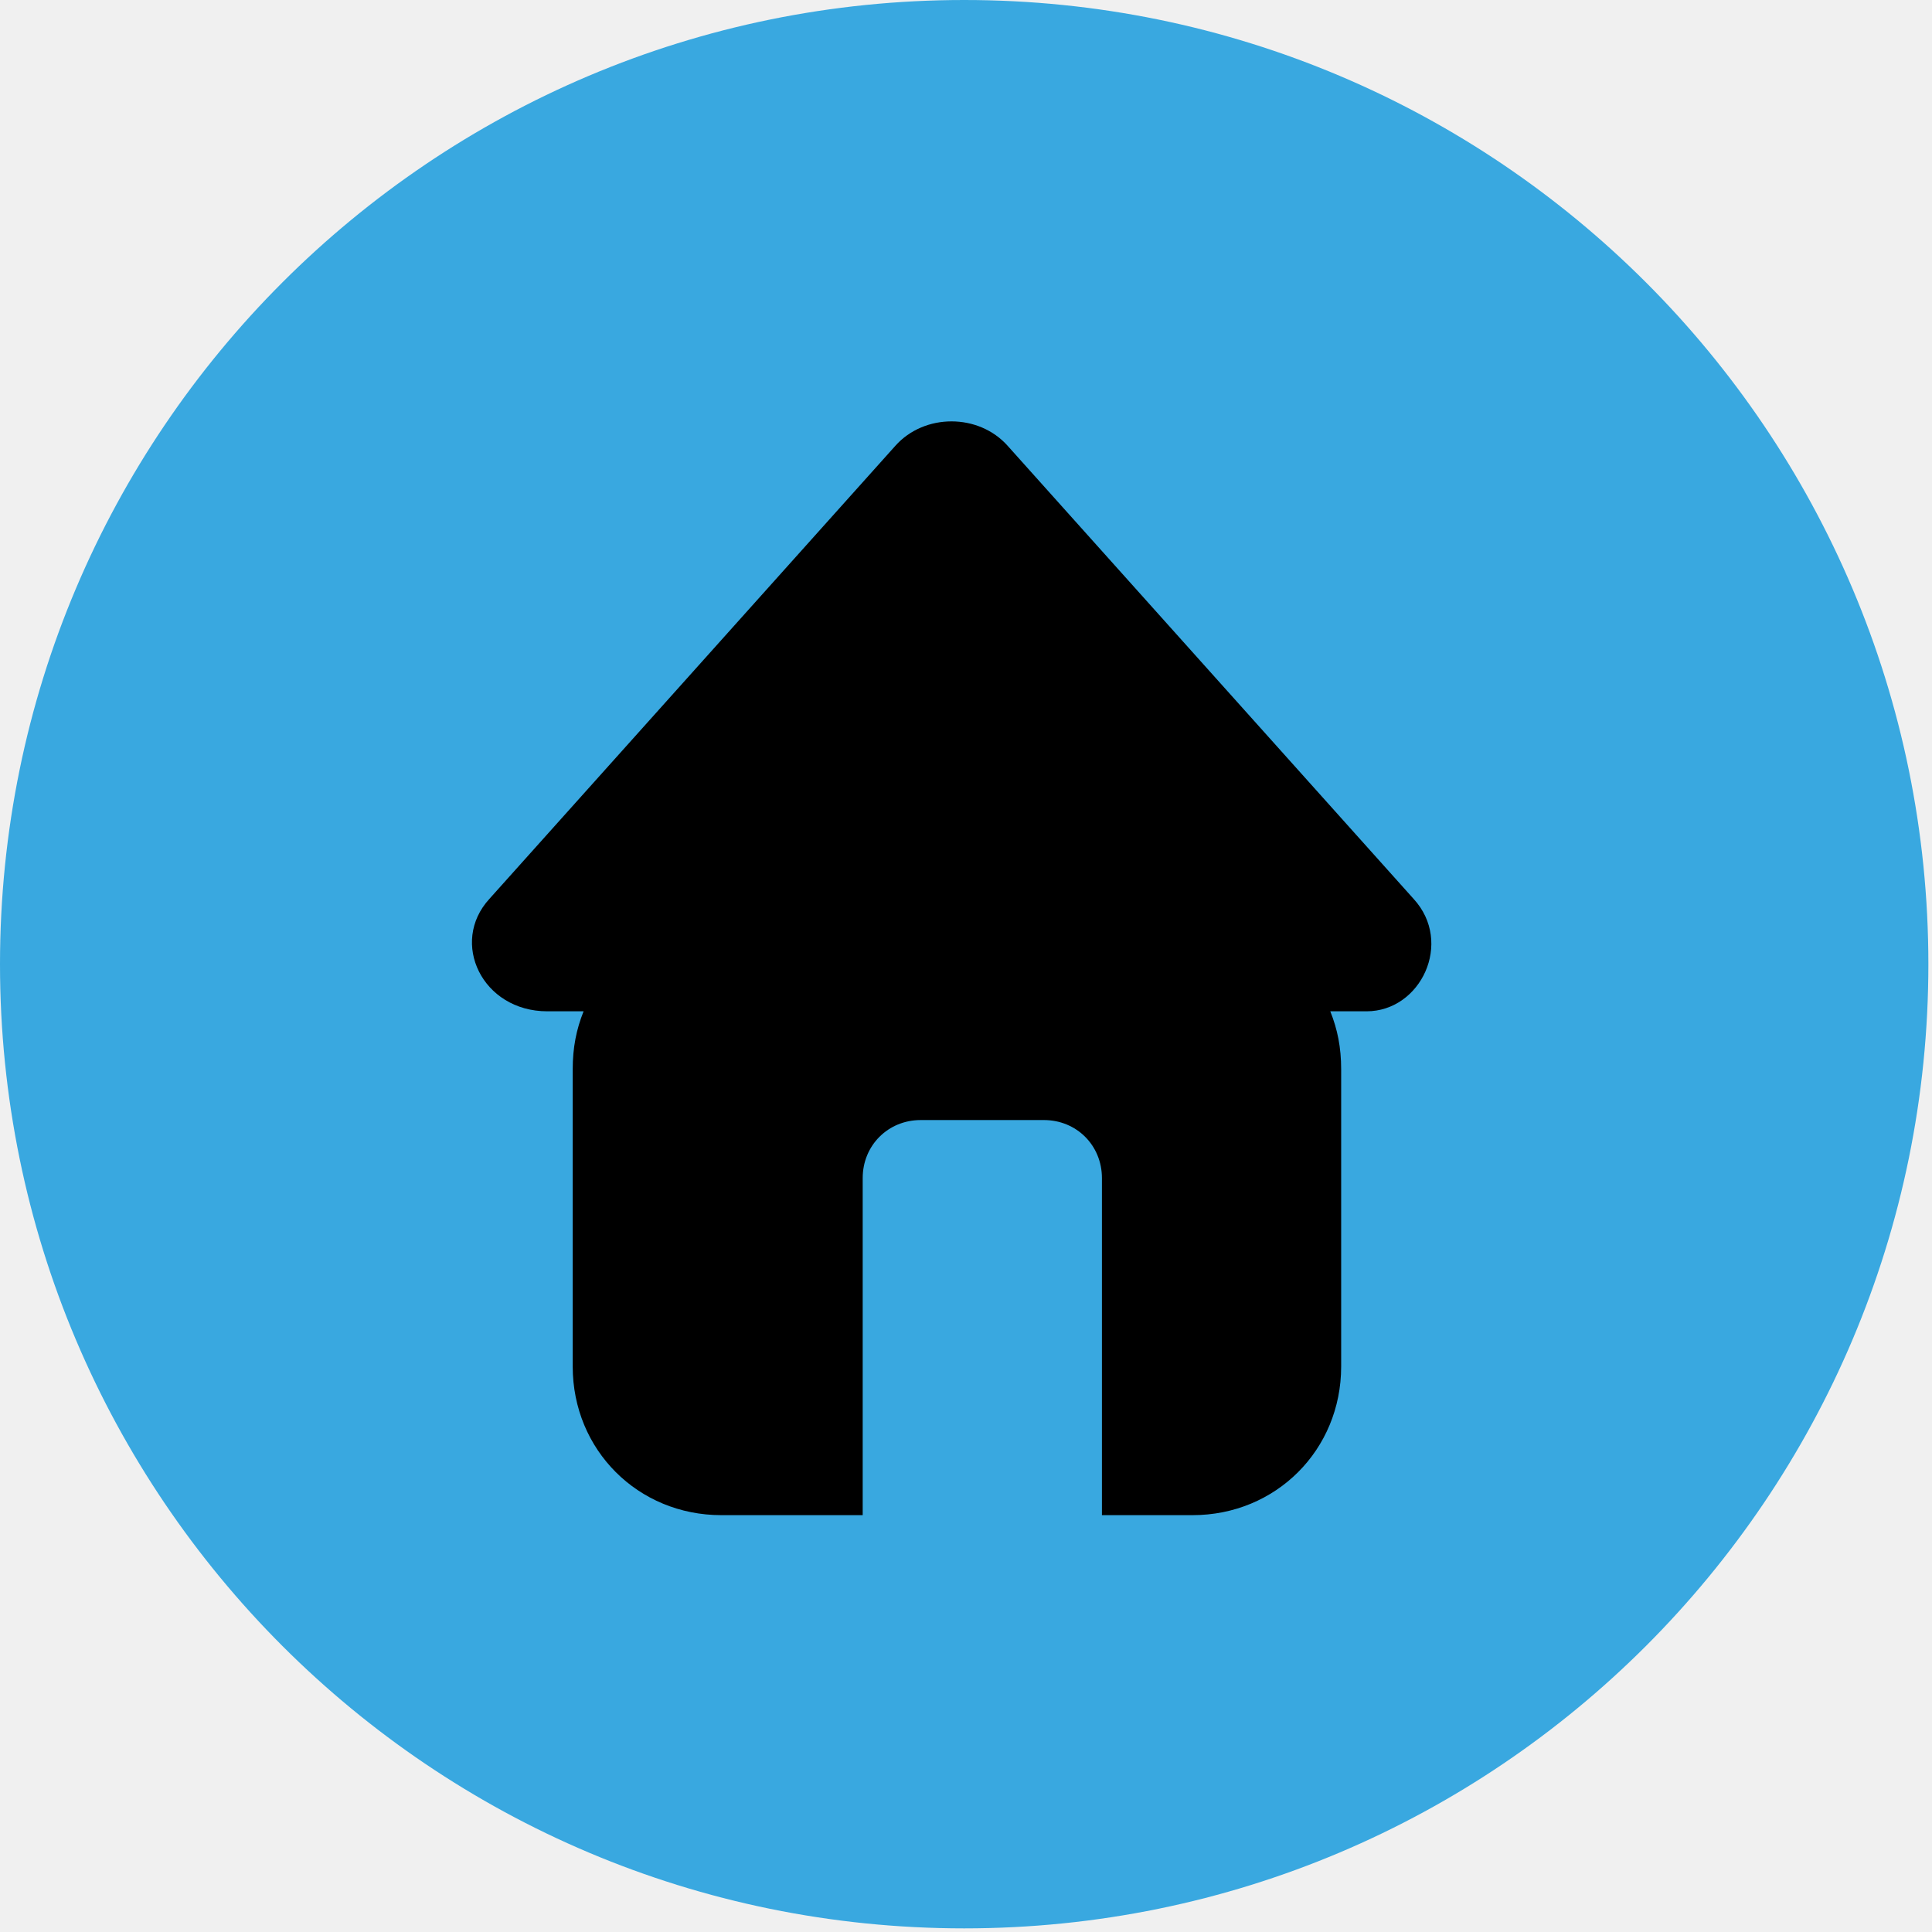
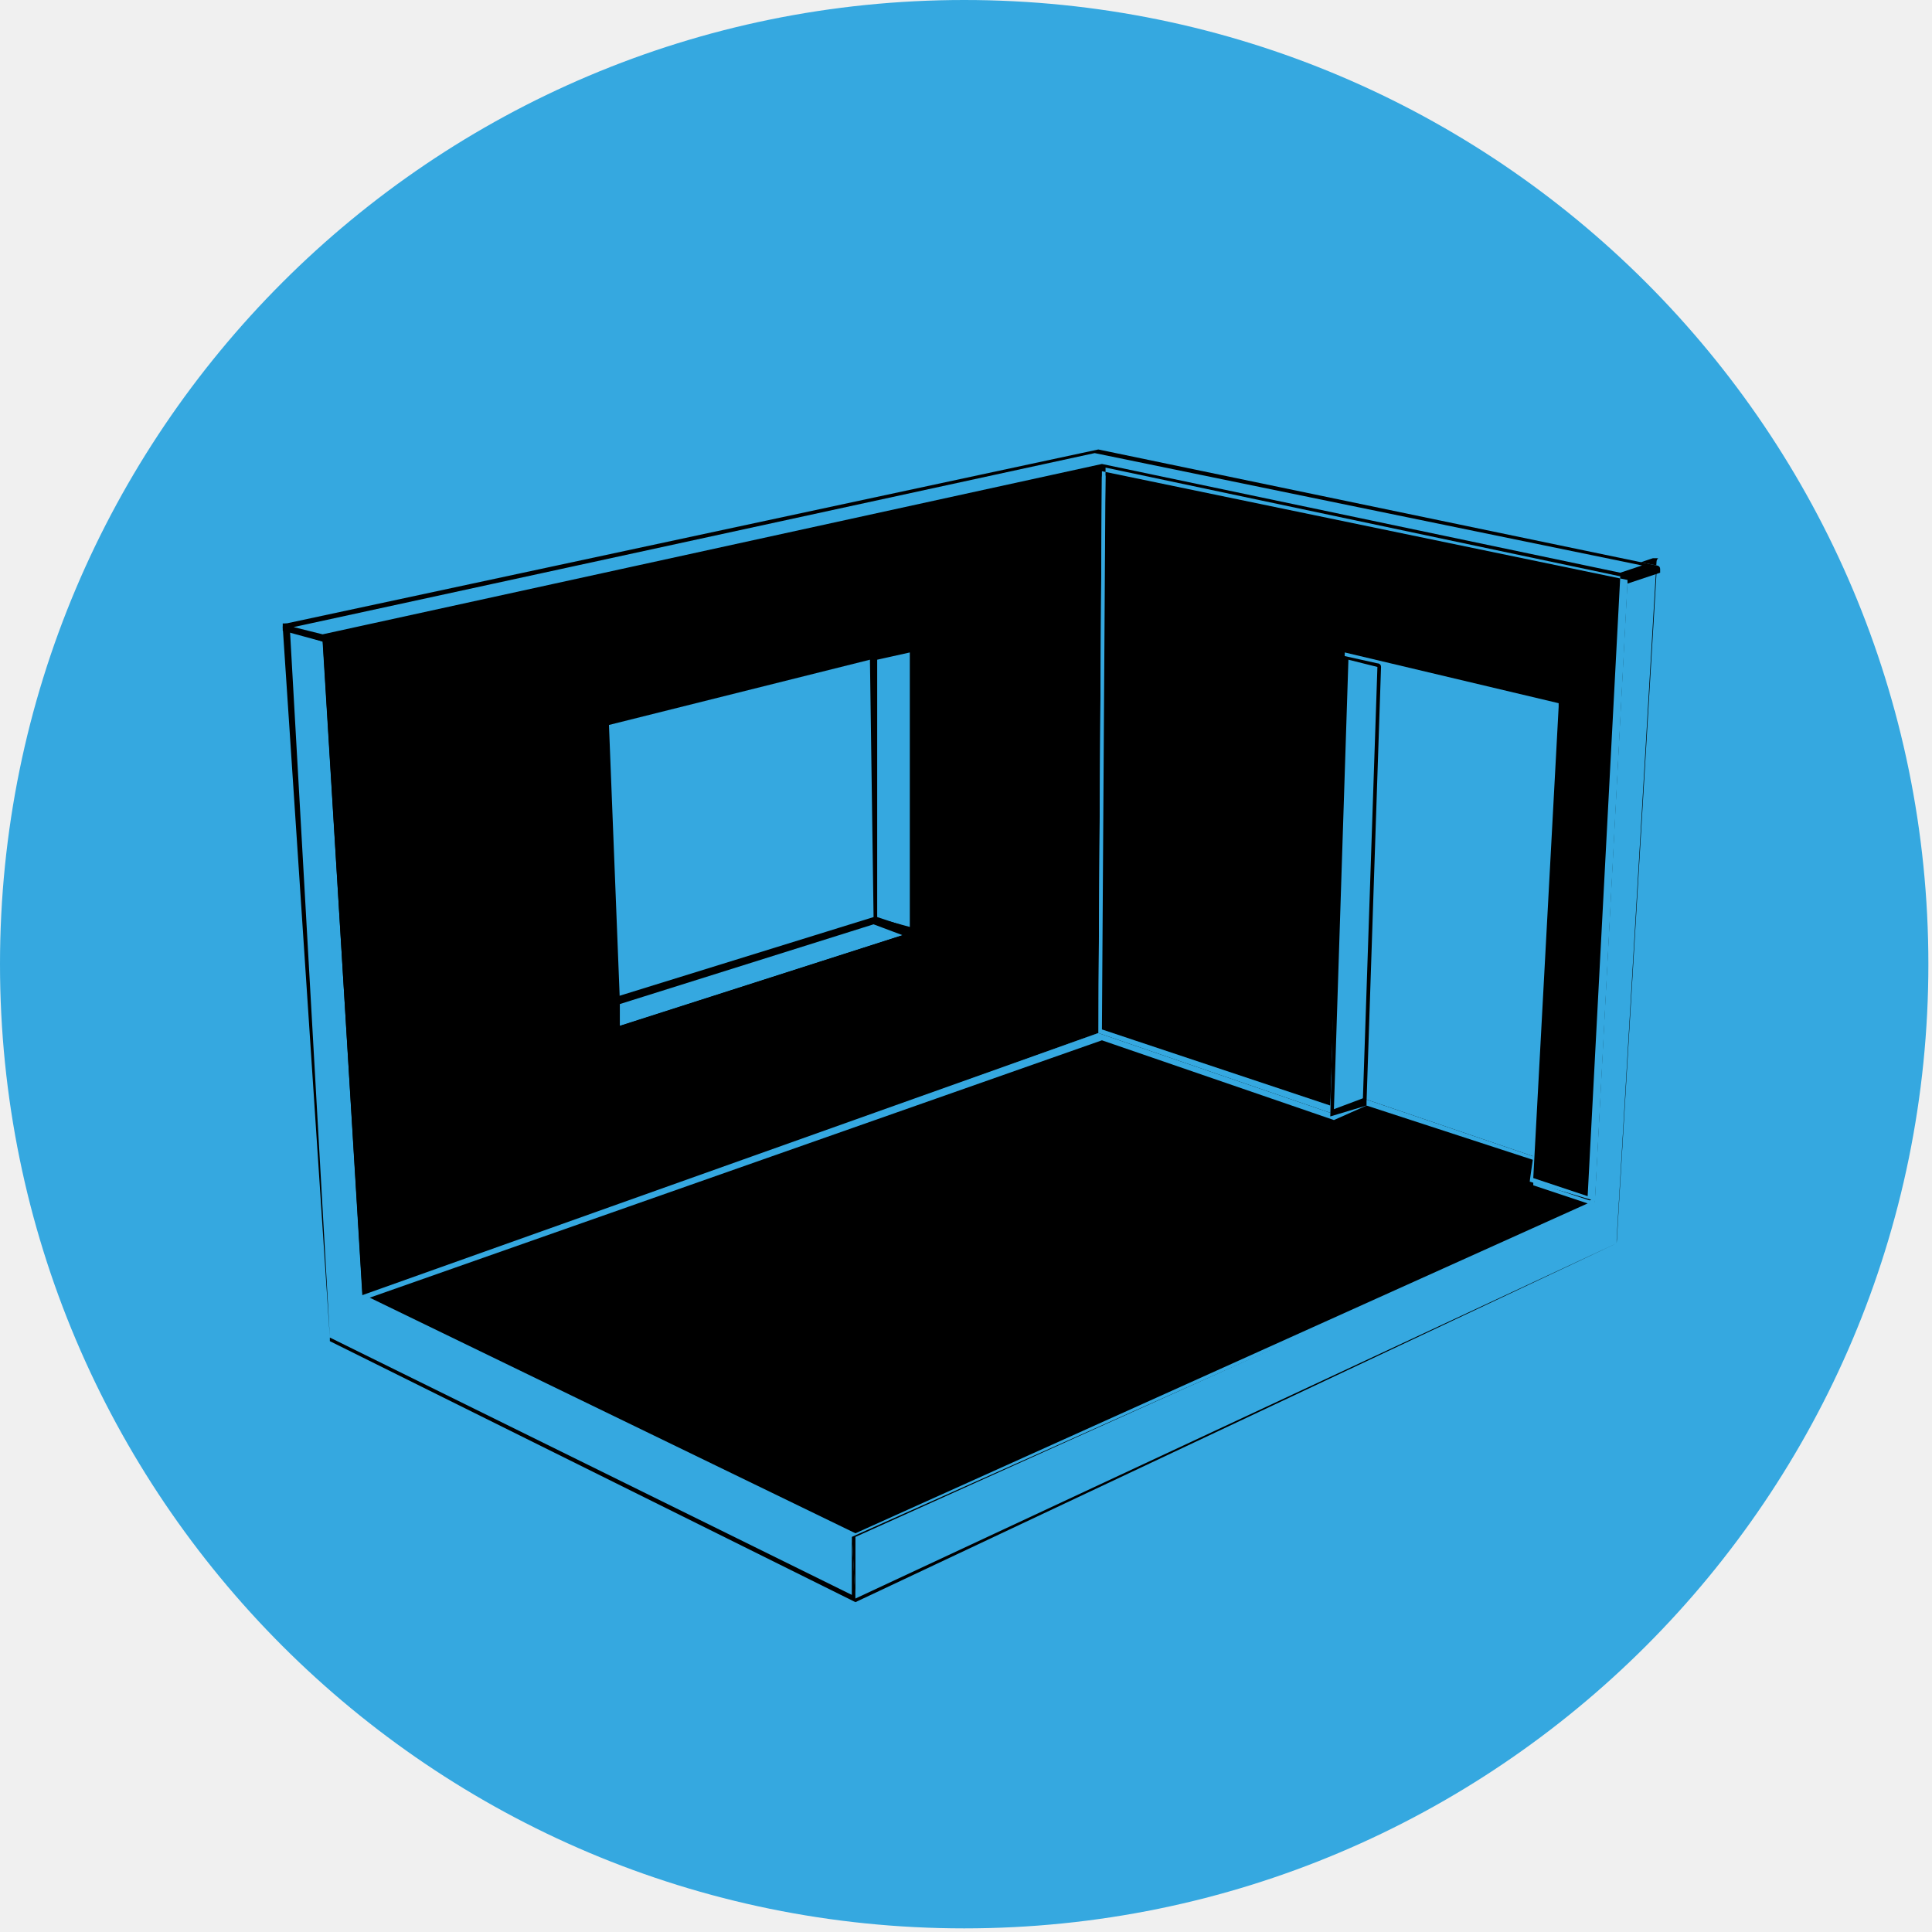
<svg xmlns="http://www.w3.org/2000/svg" version="1.1" id="Capa_1" x="0px" y="0px" viewBox="0 0 53.3 53.3" style="enable-background:new 0 0 53.3 53.3;" xml:space="preserve">
  <style type="text/css">
- 	.st0{fill:#F29104;}
- 	.st1{fill:#06A099;}
- 	.st2{fill:#F8B133;}
- 	.st3{fill:#A3897B;}
- 	.st4{fill:#2EAC68;}
- 	.st5{fill:#39A8E0;}
+ 	.st0{fill:#FFFFFF;}
+ 	.st1{fill:#00A099;}
+ 	.st2{fill:#35A8E0;}
</style>
+   <path class="st0" d="M27.9,320.3c0.6,0.3,1.2,0.6,1.8,0.9l0.5-0.9c-0.6-0.3-1.2-0.6-1.8-0.9L27.9,320.3z" />
+   <path class="st0" d="M24.4,318.3c0.6,0.3,1.2,0.7,1.7,1l0.5-0.9c-0.6-0.3-1.2-0.7-1.7-1L24.4,318.3z" />
+   <g>
+     <circle class="st1" cx="34.6" cy="323" r="26.6" />
+   </g>
+   <g>
+     <circle class="st2" cx="26.6" cy="26.6" r="26.6" />
+     <g>
+       <g>
+         <polygon class="st2" points="23.6,44.1 9.1,36.9 7.9,17.3 8.9,17.6 10,35.8 23.5,42.3    " />
+         <path d="M23.6,44.2C23.5,44.2,23.5,44.2,23.6,44.2L9.1,37c0,0,0,0,0-0.1L7.8,17.3c0,0,0,0,0-0.1c0,0,0,0,0.1,0L9,17.5     c0,0,0,0,0,0.1l1.1,18.1l13.5,6.5c0,0,0,0,0,0.1L23.6,44.2C23.6,44.2,23.6,44.2,23.6,44.2C23.6,44.2,23.6,44.2,23.6,44.2z      M9.1,36.9L23.5,44l0-1.7L10,35.8c0,0,0,0,0-0.1L8.9,17.7L8,17.4L9.1,36.9z" />
+       </g>
+       <g>
+         <polygon class="st2" points="44.7,34.3 23.6,44.1 23.5,42.3 43.9,33.1 44.8,15.9 45.7,15.6    " />
+         <path d="M23.6,44.2C23.5,44.2,23.5,44.2,23.6,44.2C23.5,44.2,23.5,44.2,23.6,44.2l-0.1-1.9c0,0,0-0.1,0-0.1l20.3-9.2l0.9-17.2     c0,0,0-0.1,0-0.1l0.9-0.3c0,0,0,0,0.1,0s0,0,0,0.1l-1.1,18.7c0,0,0,0,0,0.1L23.6,44.2C23.6,44.2,23.6,44.2,23.6,44.2z M23.6,42.4     l0,1.7l21-9.8l1.1-18.5l-0.8,0.2L44,33.1c0,0,0,0,0,0.1L23.6,42.4z M44.7,34.3L44.7,34.3L44.7,34.3z" />
+       </g>
+       <g>
+         <polygon class="st2" points="8.9,17.6 7.9,17.3 30.3,12.4 45.7,15.6 44.8,15.9 30.5,12.9    " />
+         <path d="M8.9,17.7C8.9,17.7,8.9,17.7,8.9,17.7l-1.1-0.3c0,0,0,0,0-0.1c0,0,0-0.1,0.1-0.1l22.4-4.8c0,0,0,0,0,0l15.4,3.2     c0,0,0.1,0,0.1,0.1c0,0,0,0.1,0,0.1l-0.9,0.3c0,0,0,0,0,0l-14.3-3L8.9,17.7C9,17.7,8.9,17.7,8.9,17.7z M8.1,17.3l0.8,0.2     l21.5-4.7c0,0,0,0,0,0l14.3,3l0.6-0.2l-15.1-3.1L8.1,17.3z" />
+       </g>
+       <g>
+         <path d="M8.9,17.6l21.5-4.7l-0.1,15.6L10,35.8L8.9,17.6z M25.2,25.7l-0.1-7.8l-1.1,0.3L16.8,20l0.3,7.6l0,0.7L25.2,25.7z" />
+       </g>
+       <g>
+         <polygon points="30.5,12.9 44.8,15.9 43.9,33.1 42.2,32.6 42.3,31.9 42.9,19.5 38,18.4 37.1,18.1 36.7,30.7 30.3,28.5    " />
+         <path class="st2" d="M44,33.2l-1.8-0.6l0-0.7l0.6-12.3l-5.6-1.3l-0.4,12.6l-6.5-2.2l0,0l0.1-15.7l14.5,3l0,0.1L44,33.2z      M42.3,32.5l1.5,0.5l0.9-17.1l-14.2-3l-0.1,15.5l6.3,2.1l0.4-12.5l5.9,1.4l0,0.1L42.3,32.5z" />
+       </g>
+       <g>
+         <polygon points="43.9,33.1 23.5,42.3 10,35.8 30.3,28.5 36.7,30.7 37.6,30.3 42.3,31.9 42.2,32.6    " />
+         <path class="st2" d="M23.5,42.4L23.5,42.4L9.8,35.8l20.5-7.3l0,0l6.4,2.2l0.9-0.4l0,0l4.7,1.6l0,0.7l1.8,0.6l-0.2,0.1L23.5,42.4z      M10.2,35.8l13.4,6.5l20.2-9.1l-1.5-0.5l0-0.7l-4.6-1.5l-0.9,0.4l0,0l-6.4-2.2L10.2,35.8z" />
+       </g>
+       <g>
+         <polygon class="st2" points="36.7,30.7 37.1,18.1 38,18.4 37.6,30.3    " />
+         <path d="M36.7,30.8C36.7,30.8,36.7,30.8,36.7,30.8C36.7,30.7,36.7,30.7,36.7,30.8l0.3-12.6c0,0,0,0,0-0.1c0,0,0,0,0.1,0l0.9,0.2     c0,0,0.1,0,0.1,0.1l-0.4,12c0,0,0,0.1,0,0.1L36.7,30.8C36.8,30.8,36.8,30.8,36.7,30.8z M37.2,18.2l-0.4,12.4l0.8-0.3L38,18.4     L37.2,18.2z" />
+       </g>
+       <g>
+         <polygon class="st2" points="25.2,17.9 25.2,25.7 24.2,25.4 24.1,18.2    " />
+         <path d="M25.2,25.8C25.2,25.8,25.2,25.8,25.2,25.8l-1.1-0.4c0,0,0,0,0-0.1L24,18.2c0,0,0-0.1,0.1-0.1l1.1-0.3c0,0,0,0,0.1,0     c0,0,0,0,0,0.1L25.2,25.8C25.3,25.8,25.3,25.8,25.2,25.8C25.3,25.8,25.2,25.8,25.2,25.8z M24.2,25.3l0.9,0.3L25.1,18l-0.9,0.2     L24.2,25.3z" />
+       </g>
+       <g>
+         <polygon class="st2" points="25.2,25.7 17.1,28.3 17.1,27.6 24.2,25.4    " />
+         <path d="M17.1,28.4C17.1,28.4,17.1,28.4,17.1,28.4C17,28.4,17,28.3,17.1,28.4L17,27.6c0,0,0-0.1,0-0.1l7.1-2.2c0,0,0,0,0,0     l1.1,0.3c0,0,0,0,0,0.1c0,0,0,0.1,0,0.1L17.1,28.4C17.1,28.4,17.1,28.4,17.1,28.4z M17.1,27.7l0,0.6l7.8-2.5l-0.8-0.3L17.1,27.7z     " />
+       </g>
+     </g>
+   </g>
+   <g>
+     <path d="M27.9,320.7c0.1,0.3,0.2,0.6,0.3,1c0.1,0.4,0.1,0.7,0.1,1.1c0,0.5-0.1,1-0.2,1.4c-0.1,0.4-0.3,0.8-0.5,1.2   c-0.2,0.4-0.5,0.7-0.8,1.1c-0.3,0.3-0.7,0.7-1.1,1c-0.4,0.4-0.8,0.7-1.1,1c-0.3,0.3-0.6,0.6-0.8,0.9c-0.2,0.3-0.4,0.6-0.5,1   s-0.2,0.7-0.2,1.1c0,0.4,0.1,0.7,0.2,1c0.1,0.3,0.3,0.6,0.5,0.8c0.2,0.2,0.5,0.4,0.9,0.5c0.3,0.1,0.7,0.2,1.1,0.2   c0.9,0,1.8-0.2,2.8-0.6c1-0.4,1.9-0.9,2.7-1.7v5.1c-0.9,0.5-1.8,0.9-2.9,1.2c-1,0.3-2.1,0.4-3.2,0.4c-1.1,0-2-0.1-3-0.3   c-0.9-0.2-1.7-0.6-2.4-1.1c-0.7-0.5-1.2-1.1-1.6-1.9c-0.4-0.8-0.6-1.7-0.6-2.8c0-0.7,0.1-1.3,0.2-1.9c0.2-0.6,0.4-1.1,0.7-1.6   c0.3-0.5,0.7-1,1.1-1.4c0.5-0.5,1-0.9,1.6-1.4c0.4-0.3,0.7-0.6,1.1-0.9c0.3-0.3,0.6-0.6,0.8-0.8c0.2-0.3,0.4-0.6,0.5-0.9   c0.1-0.3,0.2-0.7,0.2-1.1c0-0.3,0-0.6-0.1-0.8c-0.1-0.3-0.2-0.5-0.3-0.7H27.9z M25.5,313.3c0.9,0,1.7,0.3,2.3,0.8   c0.6,0.6,0.9,1.2,0.9,2c0,0.8-0.3,1.5-0.9,2c-0.6,0.5-1.4,0.8-2.3,0.8c-0.9,0-1.6-0.3-2.2-0.8c-0.6-0.5-0.9-1.2-0.9-2   c0-0.8,0.3-1.5,0.9-2C23.8,313.5,24.5,313.3,25.5,313.3z" />
+     <path d="M40.1,324.4c-0.1-0.3-0.2-0.6-0.3-1c-0.1-0.4-0.1-0.7-0.1-1.1c0-0.5,0.1-1,0.2-1.4c0.1-0.4,0.3-0.8,0.5-1.2   c0.2-0.4,0.5-0.7,0.8-1.1c0.3-0.3,0.7-0.7,1.1-1c0.4-0.4,0.8-0.7,1.1-1c0.3-0.3,0.6-0.6,0.8-0.9c0.2-0.3,0.4-0.6,0.5-1   c0.1-0.3,0.2-0.7,0.2-1.1c0-0.4-0.1-0.7-0.2-1c-0.1-0.3-0.3-0.6-0.5-0.8c-0.2-0.2-0.5-0.4-0.9-0.5c-0.3-0.1-0.7-0.2-1.1-0.2   c-0.9,0-1.8,0.2-2.8,0.6c-1,0.4-1.9,0.9-2.7,1.7v-5.1c0.9-0.5,1.8-0.9,2.9-1.2c1-0.3,2.1-0.4,3.2-0.4c1.1,0,2,0.1,3,0.3   c0.9,0.2,1.7,0.6,2.4,1.1c0.7,0.5,1.2,1.1,1.6,1.9c0.4,0.8,0.6,1.7,0.6,2.8c0,0.7-0.1,1.3-0.2,1.9c-0.2,0.6-0.4,1.1-0.7,1.6   c-0.3,0.5-0.7,1-1.1,1.4c-0.5,0.5-1,0.9-1.6,1.4c-0.4,0.3-0.7,0.6-1,0.9c-0.3,0.3-0.6,0.6-0.8,0.8c-0.2,0.3-0.3,0.6-0.5,0.9   c-0.1,0.3-0.2,0.7-0.2,1.1c0,0.3,0,0.6,0.1,0.8c0.1,0.3,0.2,0.5,0.3,0.7H40.1z M42.6,331.9c-0.9,0-1.7-0.3-2.3-0.8   c-0.6-0.6-0.9-1.2-0.9-2c0-0.8,0.3-1.5,0.9-2c0.6-0.5,1.4-0.8,2.3-0.8c0.9,0,1.6,0.3,2.2,0.8c0.6,0.5,0.9,1.2,0.9,2   c0,0.8-0.3,1.5-0.9,2C44.3,331.6,43.5,331.9,42.6,331.9z" />
+   </g>
  <g>
    <g>
-       <circle class="st5" cx="26.6" cy="26.6" r="26.6" />
+       <circle class="st0" cx="145.8" cy="143.6" r="15" />
    </g>
-     <path d="M39,24.8L27.8,12.3c-0.8-0.9-2.3-0.9-3.1,0L13.5,24.8c-1.1,1.2-0.2,3.1,1.6,3.1h1c-0.2,0.5-0.3,1-0.3,1.6v8.2   c0,2.3,1.8,4.1,4.1,4.1h3.9c0-0.1,0-0.2,0-0.3v-9c0-0.9,0.7-1.6,1.6-1.6h3.4c0.9,0,1.6,0.7,1.6,1.6v9c0,0.1,0,0.2,0,0.3h2.5   c2.3,0,4.1-1.8,4.1-4.1v-8.2c0-0.6-0.1-1.1-0.3-1.6h1C39.2,27.9,40.1,26,39,24.8z" />
+     <path d="M153.5,141.6l-6.7-7.4c-0.5-0.5-1.4-0.5-1.9,0l-6.7,7.4c-0.7,0.7-0.1,1.8,0.9,1.8h0.6c-0.1,0.3-0.2,0.6-0.2,0.9v4.9   c0,1.3,1.1,2.4,2.4,2.4h2.3c0-0.1,0-0.1,0-0.2v-5.4c0-0.5,0.4-0.9,0.9-0.9h2c0.5,0,0.9,0.4,0.9,0.9v5.4c0,0.1,0,0.1,0,0.2h1.5   c1.3,0,2.4-1.1,2.4-2.4v-4.9c0-0.3-0.1-0.6-0.2-0.9h0.6C153.6,143.5,154.2,142.4,153.5,141.6z" />
  </g>
</svg>
